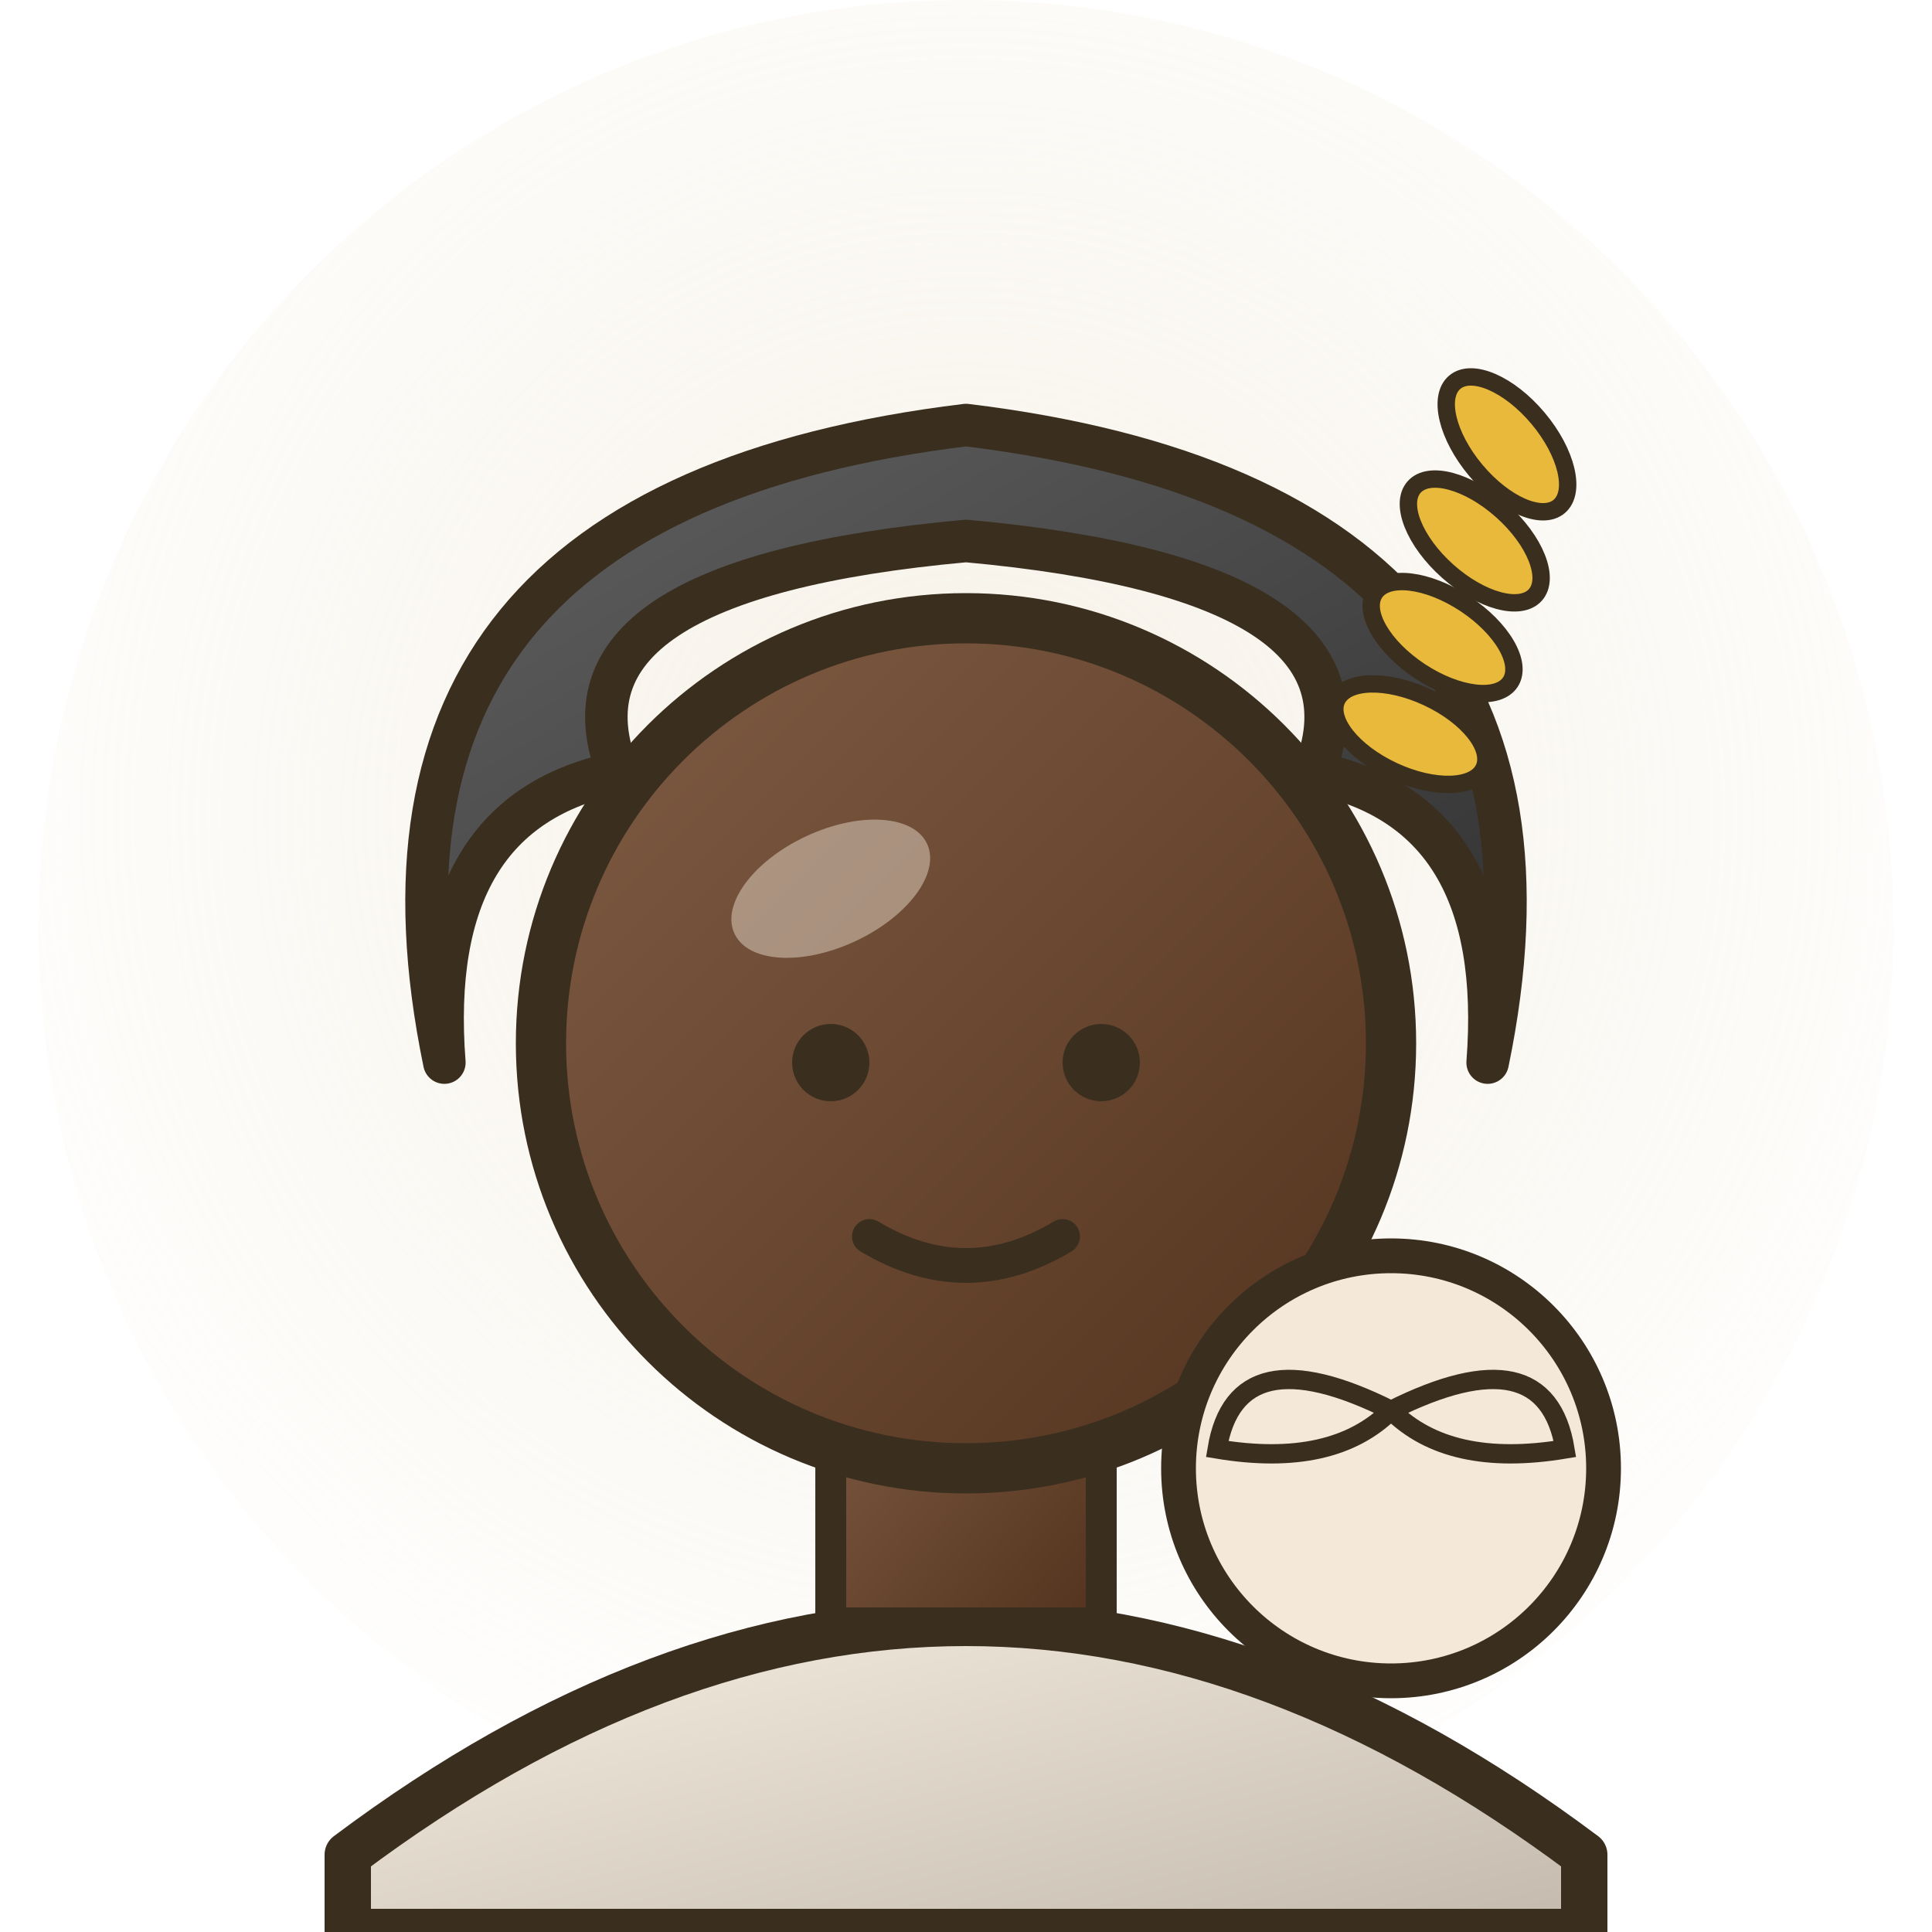
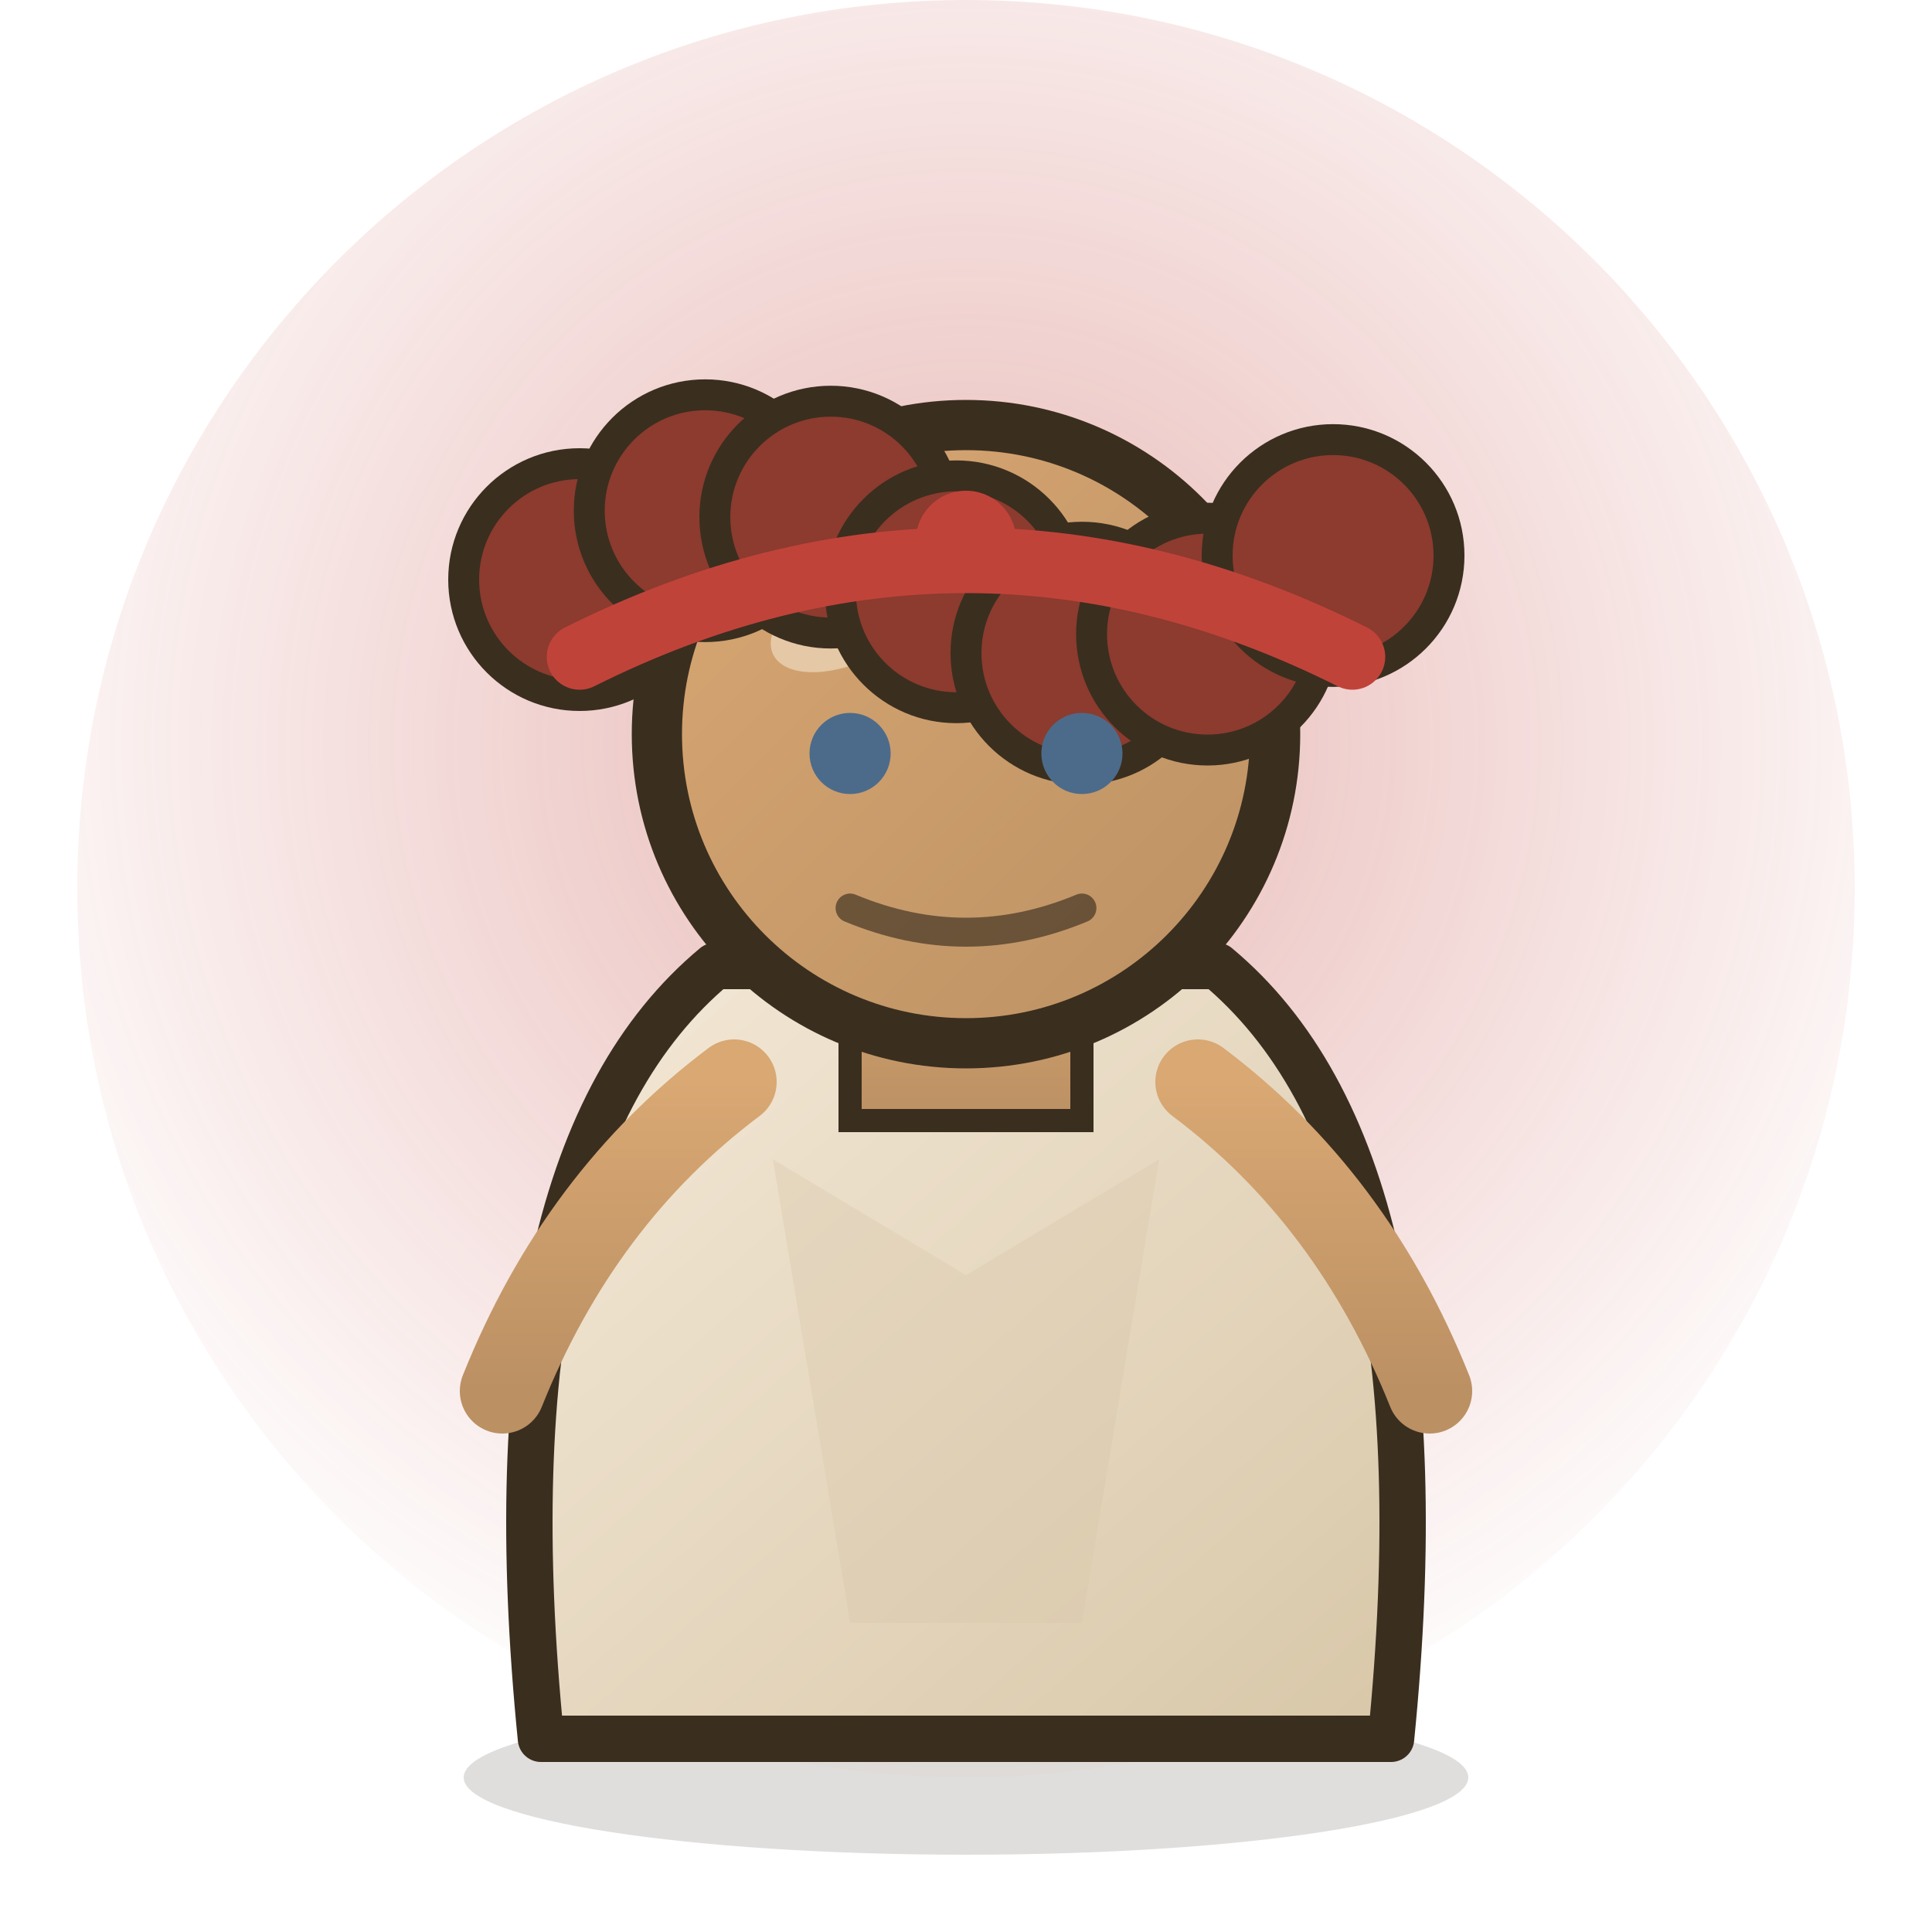
<svg xmlns="http://www.w3.org/2000/svg" viewBox="0 0 100 100" width="100" height="100" preserveAspectRatio="none">
-   <radialGradient id="aura1325" cx="50%" cy="44%" r="62%">
-     <stop offset="0%" stop-color="#EADFC7" stop-opacity="0.42" />
-     <stop offset="100%" stop-color="#EADFC7" stop-opacity="0" />
+   <radialGradient id="aura250" cx="50%" cy="42%" r="60%">
+     <stop offset="0%" stop-color="#C0433A" stop-opacity="0.38" />
+     <stop offset="100%" stop-color="#C0433A" stop-opacity="0" />
  </radialGradient>
-   <circle cx="50" cy="48" r="48" fill="url(#aura1325)" />
-   <ellipse cx="50" cy="93" rx="24" ry="3.6" fill="#3A2E1F" opacity="0.16" />
-   <linearGradient id="dg1326" x1="0" y1="0" x2="1" y2="1">
-     <stop offset="0%" stop-color="#f6eee1" />
-     <stop offset="100%" stop-color="#c3baad" />
+   <circle cx="50" cy="46" r="46" fill="url(#aura250)" />
+   <ellipse cx="50" cy="92" rx="26" ry="4" fill="#3A2E1F" opacity="0.16" />
+   <linearGradient id="robe250" x1="0" y1="0" x2="1" y2="1">
+     <stop offset="0%" stop-color="#F4E9D8" />
+     <stop offset="100%" stop-color="#D8C7A8" />
  </linearGradient>
-   <linearGradient id="dg1327" x1="0" y1="0" x2="1" y2="1">
-     <stop offset="0%" stop-color="#805c44" />
-     <stop offset="100%" stop-color="#53331e" />
+   <path d="M 28 90 Q 25 60 37 50 L 63 50 Q 75 60 72 90 Z" fill="url(#robe250)" stroke="#3A2E1F" stroke-width="2.4" stroke-linejoin="round" />
+   <path d="M 44 84 L 40 60 L 50 66 L 60 60 L 56 84 Z" fill="#D8C7A8" opacity="0.35" />
+   <linearGradient id="skin250a" x1="0" y1="0" x2="0" y2="1">
+     <stop offset="0%" stop-color="#D9A873" />
+     <stop offset="100%" stop-color="#bb9063" />
  </linearGradient>
-   <linearGradient id="dg1328" x1="0" y1="0" x2="1" y2="1">
-     <stop offset="0%" stop-color="#616161" />
-     <stop offset="100%" stop-color="#303030" />
+   <path d="M 38 56 Q 30 62 26 72" fill="none" stroke="url(#skin250a)" stroke-width="4.4" stroke-linecap="round" />
+   <path d="M 62 56 Q 70 62 74 72" fill="none" stroke="url(#skin250a)" stroke-width="4.4" stroke-linecap="round" />
+   <rect x="44" y="46" width="12" height="12" fill="url(#skin250a)" stroke="#3A2E1F" stroke-width="1.2" />
+   <linearGradient id="skin250b" x1="0" y1="0" x2="1" y2="1">
+     <stop offset="0%" stop-color="#D9A873" />
+     <stop offset="100%" stop-color="#bb9063" />
  </linearGradient>
-   <path d="M 18 96 Q 50 72 82 96 L 82 100 L 18 100 Z" fill="url(#dg1326)" stroke="#3A2E1F" stroke-width="2.4" stroke-linejoin="round" />
-   <rect x="43" y="68" width="14" height="16" fill="url(#dg1327)" stroke="#3A2E1F" stroke-width="1.6" />
-   <circle cx="50" cy="54" r="22" fill="url(#dg1327)" stroke="#3A2E1F" stroke-width="2.6" />
-   <ellipse cx="43" cy="46" rx="5.5" ry="3" fill="#FFF8EC" opacity="0.4" transform="rotate(-25 43 46)" />
-   <path d="M 23 55 Q 17 26 50 22 Q 83 26 77 55 Q 78 42 68 40 Q 72 30 50 28 Q 28 30 32 40 Q 22 42 23 55 Z" fill="url(#dg1328)" stroke="#3A2E1F" stroke-width="2.2" stroke-linejoin="round" />
-   <circle cx="43" cy="55" r="2" fill="#3A2E1F" />
-   <circle cx="57" cy="55" r="2" fill="#3A2E1F" />
-   <path d="M 45 64 Q 50 67 55 64" stroke="#3A2E1F" stroke-width="1.8" fill="none" stroke-linecap="round" />
-   <ellipse cx="73" cy="38" rx="4.2" ry="2.1" fill="#E8B93B" stroke="#3A2E1F" stroke-width="0.9" transform="rotate(25 73 38)" />
-   <ellipse cx="74.667" cy="33" rx="4.2" ry="2.1" fill="#E8B93B" stroke="#3A2E1F" stroke-width="0.9" transform="rotate(33.33333 74.66667 33)" />
-   <ellipse cx="76.333" cy="28" rx="4.2" ry="2.1" fill="#E8B93B" stroke="#3A2E1F" stroke-width="0.9" transform="rotate(41.66667 76.33333 28)" />
-   <ellipse cx="78" cy="23" rx="4.2" ry="2.1" fill="#E8B93B" stroke="#3A2E1F" stroke-width="0.9" transform="rotate(50 78 23)" />
-   <circle cx="72" cy="76" r="11" fill="#F4E9D8" stroke="#3A2E1F" stroke-width="1.8" />
-   <g transform="translate(22 26)">
-     <path d="M 0 0 Q -8 -4 -9 2 Q -3 3 0 0 Z M 0 0 Q 8 -4 9 2 Q 3 3 0 0 Z" fill="#F4E9D8" stroke="#3A2E1F" stroke-width="1" transform="translate(50 47)" />
-   </g>
+   <circle cx="50" cy="38" r="16" fill="url(#skin250b)" stroke="#3A2E1F" stroke-width="2.6" />
+   <ellipse cx="44" cy="32" rx="4.4" ry="2.3" fill="#FFF8EC" opacity="0.45" transform="rotate(-25 44 32)" />
+   <circle cx="30" cy="30" r="6" fill="#8C3B2E" stroke="#3A2E1F" stroke-width="1.6" />
+   <circle cx="36.5" cy="26.435" r="6" fill="#8C3B2E" stroke="#3A2E1F" stroke-width="1.6" />
+   <circle cx="43" cy="26.766" r="6" fill="#8C3B2E" stroke="#3A2E1F" stroke-width="1.6" />
+   <circle cx="49.5" cy="30.631" r="6" fill="#8C3B2E" stroke="#3A2E1F" stroke-width="1.6" />
+   <circle cx="56" cy="33.806" r="6" fill="#8C3B2E" stroke="#3A2E1F" stroke-width="1.6" />
+   <circle cx="62.5" cy="32.822" r="6" fill="#8C3B2E" stroke="#3A2E1F" stroke-width="1.6" />
+   <circle cx="69" cy="28.754" r="6" fill="#8C3B2E" stroke="#3A2E1F" stroke-width="1.6" />
+   <circle cx="44" cy="39" r="2.1" fill="#4C6B8A" />
+   <circle cx="56" cy="39" r="2.1" fill="#4C6B8A" />
+   <path d="M 44 47 Q 50 49.5 56 47" fill="none" stroke="#3A2E1F" stroke-width="1.5" stroke-linecap="round" opacity="0.65" />
+   <path d="M 30 34 Q 50 24 70 34" fill="none" stroke="#C0433A" stroke-width="3.4" stroke-linecap="round" />
+   <circle cx="50" cy="28" r="2.6" fill="#C0433A" />
</svg>
